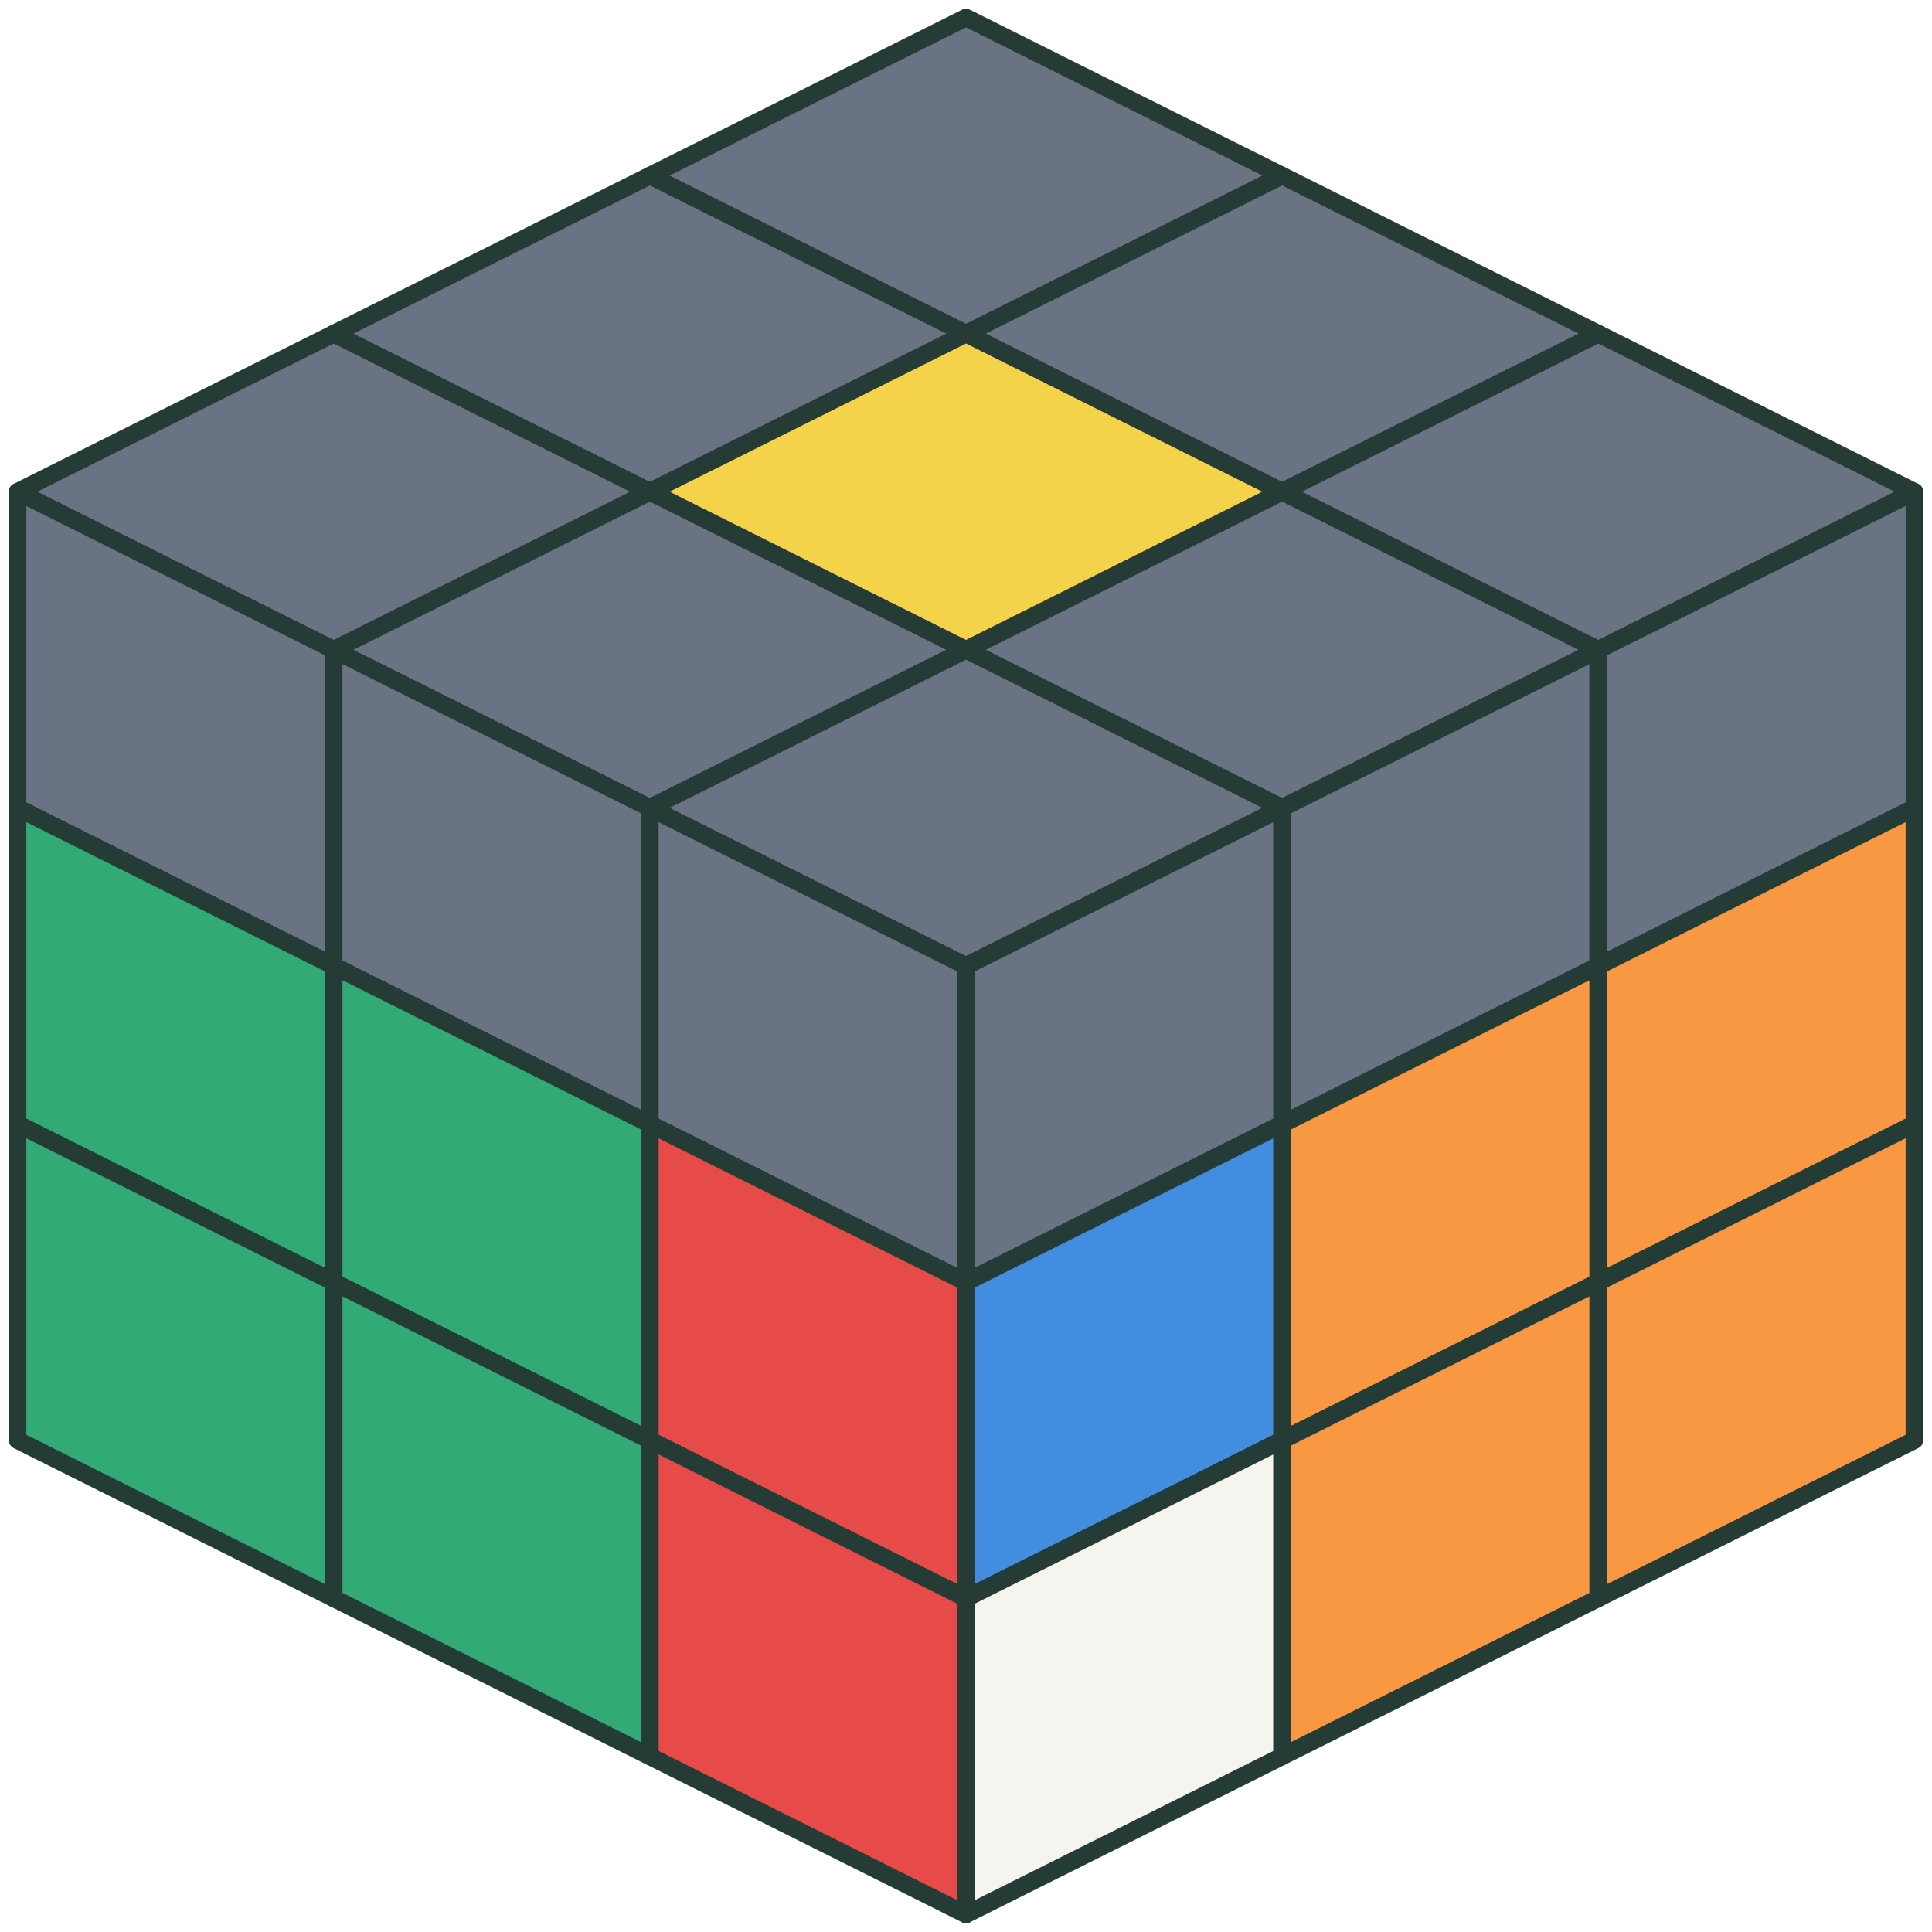
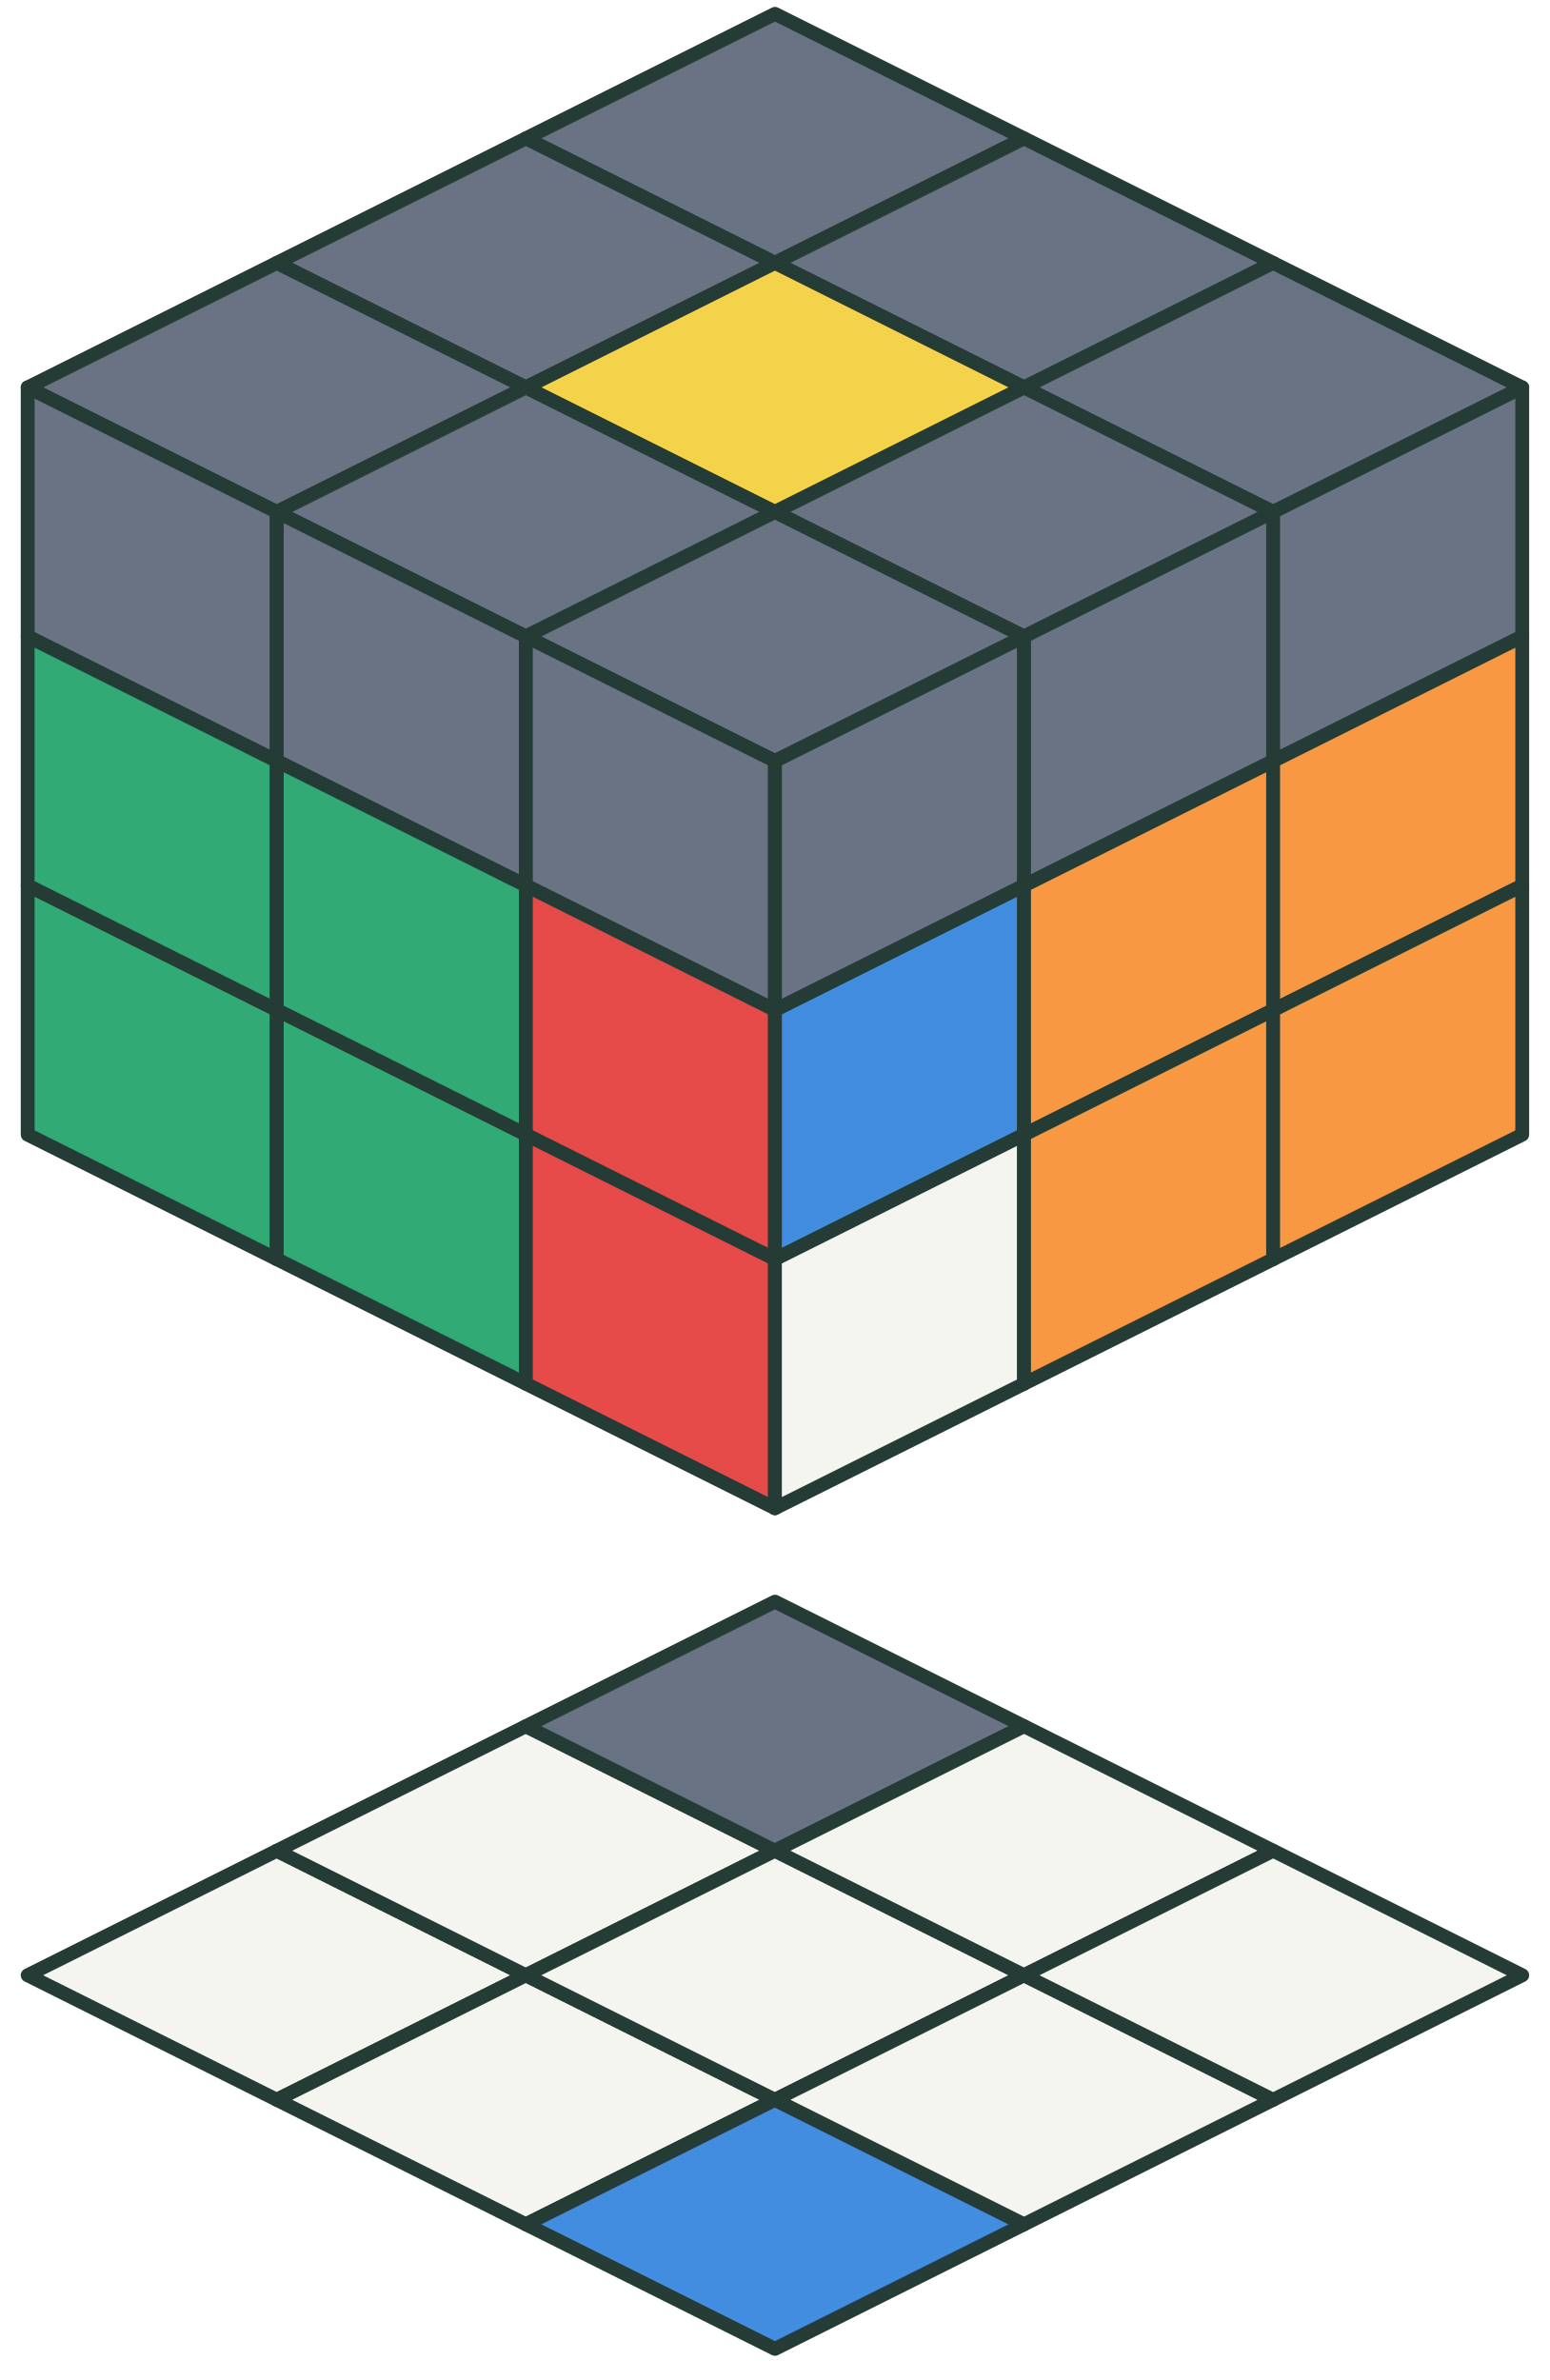
- <svg xmlns="http://www.w3.org/2000/svg" class="database-case-image" viewBox="0 0 110 110" role="img" aria-label="AF2L 32 case">
-   <g>
+ <svg xmlns="http://www.w3.org/2000/svg" class="database-case-image database-case-image--mirrored" viewBox="-1 0 112 172" role="img" aria-label="AF2L 32 case" aria-description="Floating mirrored faces reveal target F2L stickers hidden on the cube.">
+   <g data-mirrored-face="D">
+     <polygon data-facelet="27" points="1,142.75 19,151.75 37,142.75 19,133.75" fill="#f5f5ef" stroke="#243c35" stroke-width="1" stroke-linejoin="round" />
+     <polygon data-facelet="28" points="19,151.75 37,160.75 55,151.75 37,142.75" fill="#f5f5ef" stroke="#243c35" stroke-width="1" stroke-linejoin="round" />
+     <polygon data-facelet="29" points="37,160.75 55,169.75 73,160.75 55,151.75" fill="#428de0" stroke="#243c35" stroke-width="1" stroke-linejoin="round" />
+     <polygon data-facelet="30" points="19,133.75 37,142.75 55,133.75 37,124.75" fill="#f5f5ef" stroke="#243c35" stroke-width="1" stroke-linejoin="round" />
+     <polygon data-facelet="31" points="37,142.75 55,151.75 73,142.75 55,133.75" fill="#f5f5ef" stroke="#243c35" stroke-width="1" stroke-linejoin="round" />
+     <polygon data-facelet="32" points="55,151.75 73,160.75 91,151.75 73,142.75" fill="#f5f5ef" stroke="#243c35" stroke-width="1" stroke-linejoin="round" />
+     <polygon data-facelet="33" points="37,124.75 55,133.75 73,124.75 55,115.75" fill="#697384" stroke="#243c35" stroke-width="1" stroke-linejoin="round" />
+     <polygon data-facelet="34" points="55,133.75 73,142.75 91,133.75 73,124.75" fill="#f5f5ef" stroke="#243c35" stroke-width="1" stroke-linejoin="round" />
+     <polygon data-facelet="35" points="73,142.75 91,151.75 109,142.75 91,133.75" fill="#f5f5ef" stroke="#243c35" stroke-width="1" stroke-linejoin="round" />
+   </g>
+   <g data-visible-face="U">
    <polygon data-facelet="0" points="55,1 73,10 55,19 37,10" fill="#697384" stroke="#243c35" stroke-width="1" stroke-linejoin="round" />
    <polygon data-facelet="1" points="73,10 91,19 73,28 55,19" fill="#697384" stroke="#243c35" stroke-width="1" stroke-linejoin="round" />
    <polygon data-facelet="2" points="91,19 109,28 91,37 73,28" fill="#697384" stroke="#243c35" stroke-width="1" stroke-linejoin="round" />
    <polygon data-facelet="3" points="37,10 55,19 37,28 19,19" fill="#697384" stroke="#243c35" stroke-width="1" stroke-linejoin="round" />
    <polygon data-facelet="4" points="55,19 73,28 55,37 37,28" fill="#f4d34b" stroke="#243c35" stroke-width="1" stroke-linejoin="round" />
    <polygon data-facelet="5" points="73,28 91,37 73,46 55,37" fill="#697384" stroke="#243c35" stroke-width="1" stroke-linejoin="round" />
    <polygon data-facelet="6" points="19,19 37,28 19,37 1,28" fill="#697384" stroke="#243c35" stroke-width="1" stroke-linejoin="round" />
    <polygon data-facelet="7" points="37,28 55,37 37,46 19,37" fill="#697384" stroke="#243c35" stroke-width="1" stroke-linejoin="round" />
    <polygon data-facelet="8" points="55,37 73,46 55,55 37,46" fill="#697384" stroke="#243c35" stroke-width="1" stroke-linejoin="round" />
  </g>
-   <g>
+   <g data-visible-face="F">
    <polygon data-facelet="18" points="1,28 19,37 19,55 1,46" fill="#697384" stroke="#243c35" stroke-width="1" stroke-linejoin="round" />
    <polygon data-facelet="19" points="19,37 37,46 37,64 19,55" fill="#697384" stroke="#243c35" stroke-width="1" stroke-linejoin="round" />
    <polygon data-facelet="20" points="37,46 55,55 55,73 37,64" fill="#697384" stroke="#243c35" stroke-width="1" stroke-linejoin="round" />
    <polygon data-facelet="21" points="1,46 19,55 19,73 1,64" fill="#32aa75" stroke="#243c35" stroke-width="1" stroke-linejoin="round" />
    <polygon data-facelet="22" points="19,55 37,64 37,82 19,73" fill="#32aa75" stroke="#243c35" stroke-width="1" stroke-linejoin="round" />
    <polygon data-facelet="23" points="37,64 55,73 55,91 37,82" fill="#e64b49" stroke="#243c35" stroke-width="1" stroke-linejoin="round" />
    <polygon data-facelet="24" points="1,64 19,73 19,91 1,82" fill="#32aa75" stroke="#243c35" stroke-width="1" stroke-linejoin="round" />
    <polygon data-facelet="25" points="19,73 37,82 37,100 19,91" fill="#32aa75" stroke="#243c35" stroke-width="1" stroke-linejoin="round" />
    <polygon data-facelet="26" points="37,82 55,91 55,109 37,100" fill="#e64b49" stroke="#243c35" stroke-width="1" stroke-linejoin="round" />
  </g>
-   <g>
+   <g data-visible-face="R">
    <polygon data-facelet="9" points="55,55 73,46 73,64 55,73" fill="#697384" stroke="#243c35" stroke-width="1" stroke-linejoin="round" />
    <polygon data-facelet="10" points="73,46 91,37 91,55 73,64" fill="#697384" stroke="#243c35" stroke-width="1" stroke-linejoin="round" />
    <polygon data-facelet="11" points="91,37 109,28 109,46 91,55" fill="#697384" stroke="#243c35" stroke-width="1" stroke-linejoin="round" />
    <polygon data-facelet="12" points="55,73 73,64 73,82 55,91" fill="#428de0" stroke="#243c35" stroke-width="1" stroke-linejoin="round" />
    <polygon data-facelet="13" points="73,64 91,55 91,73 73,82" fill="#f89842" stroke="#243c35" stroke-width="1" stroke-linejoin="round" />
    <polygon data-facelet="14" points="91,55 109,46 109,64 91,73" fill="#f89842" stroke="#243c35" stroke-width="1" stroke-linejoin="round" />
    <polygon data-facelet="15" points="55,91 73,82 73,100 55,109" fill="#f5f5ef" stroke="#243c35" stroke-width="1" stroke-linejoin="round" />
    <polygon data-facelet="16" points="73,82 91,73 91,91 73,100" fill="#f89842" stroke="#243c35" stroke-width="1" stroke-linejoin="round" />
    <polygon data-facelet="17" points="91,73 109,64 109,82 91,91" fill="#f89842" stroke="#243c35" stroke-width="1" stroke-linejoin="round" />
  </g>
</svg>
